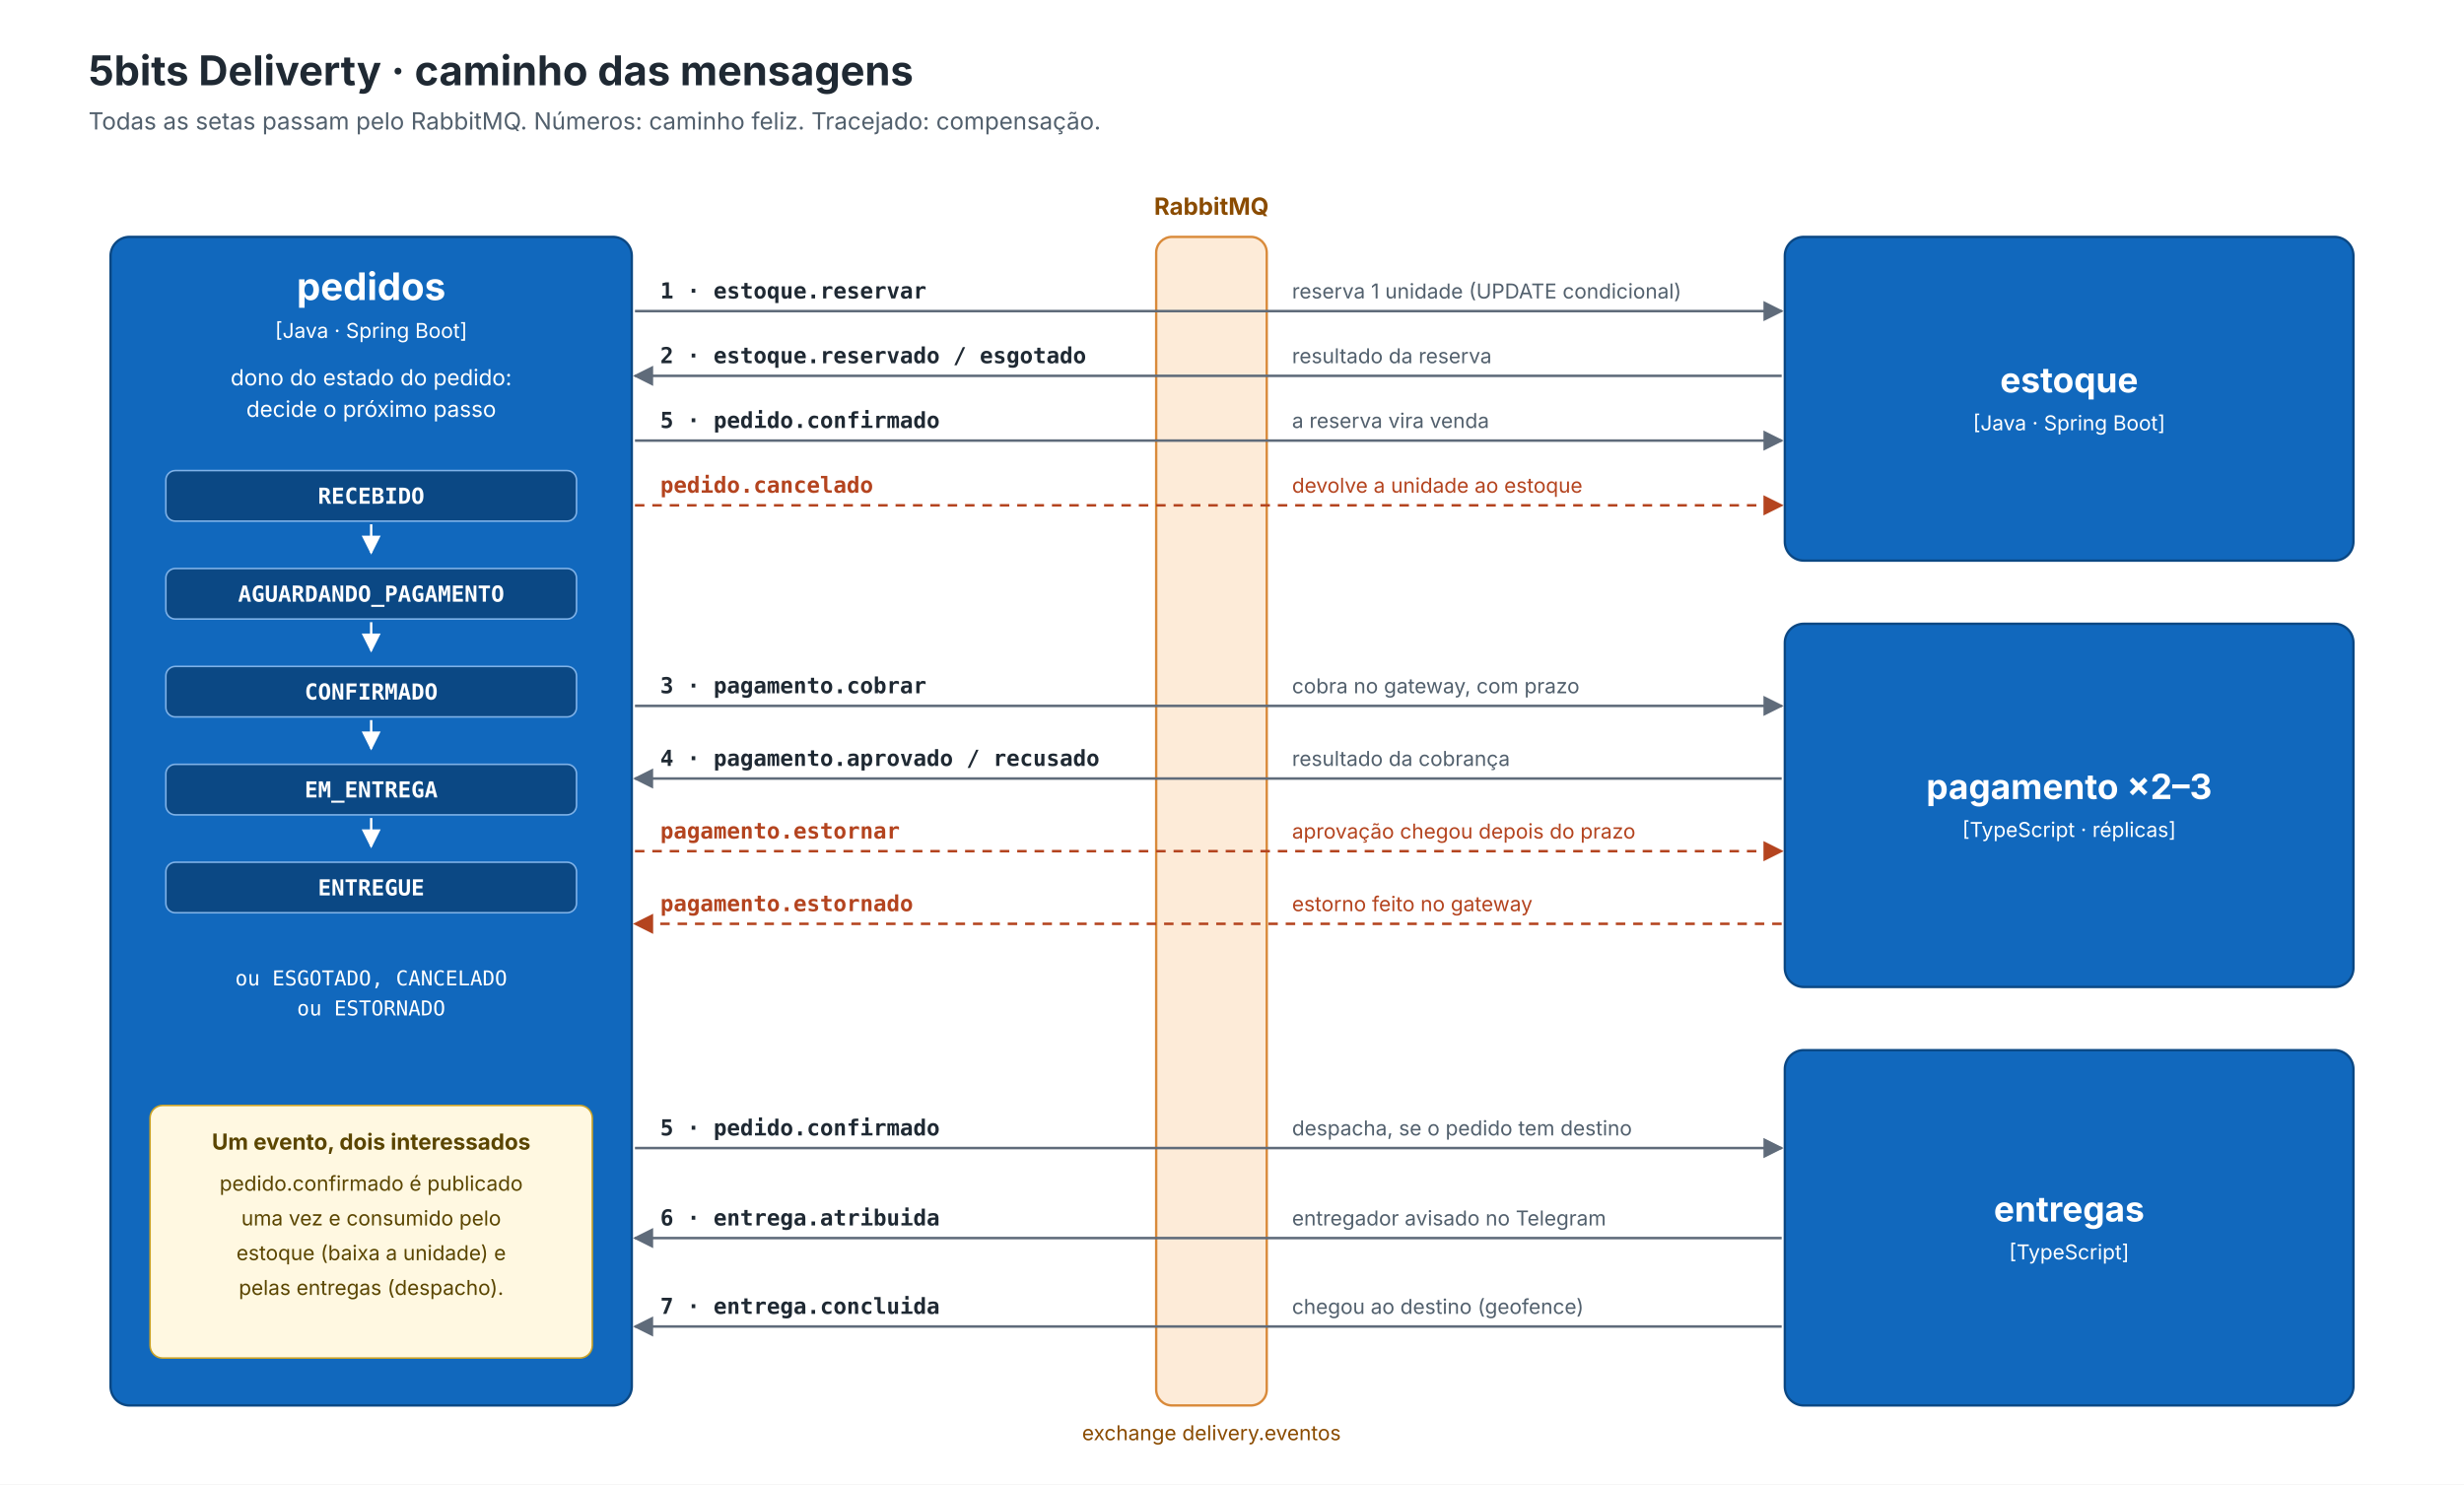
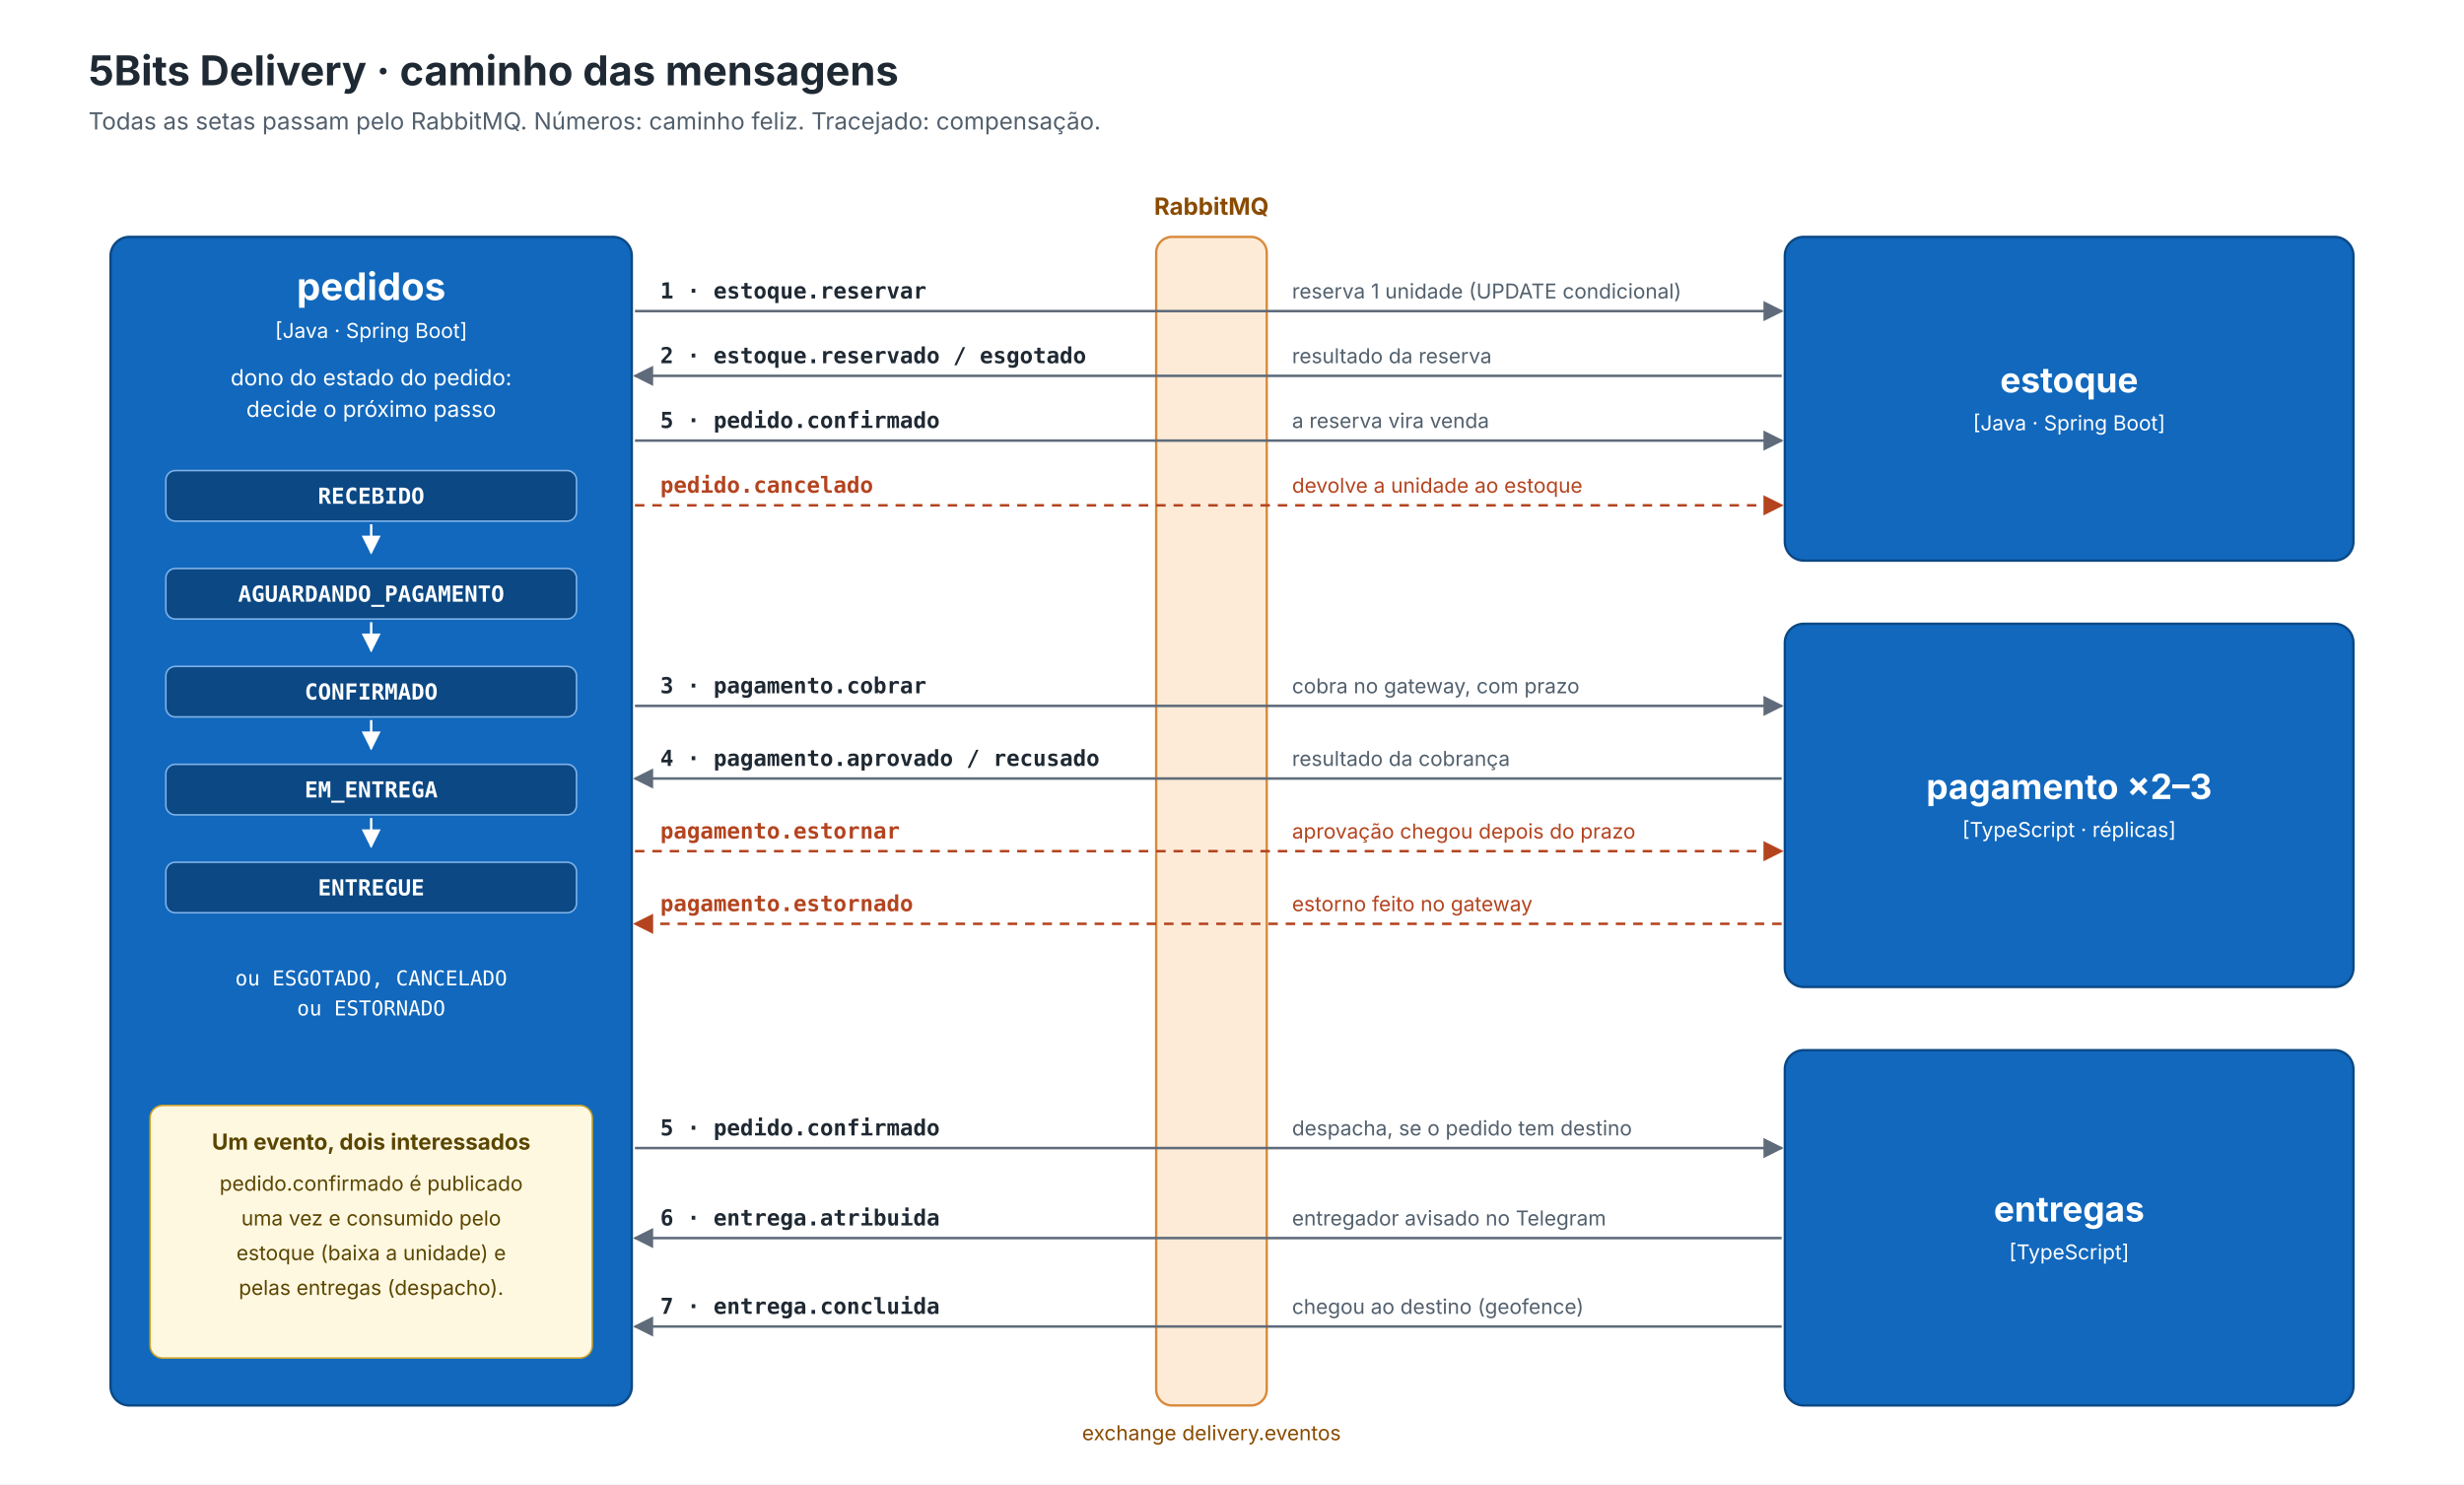
<svg xmlns="http://www.w3.org/2000/svg" width="1560" height="940" viewBox="0 0 1560 940">
  <defs>
    <marker id="seta" viewBox="0 0 10 10" refX="9" refY="5" markerWidth="8" markerHeight="8" orient="auto">
      <path d="M0,0 L10,5 L0,10 z" fill="context-stroke" />
    </marker>
    <marker id="seta-ini" viewBox="0 0 10 10" refX="1" refY="5" markerWidth="8" markerHeight="8" orient="auto">
      <path d="M10,0 L0,5 L10,10 z" fill="#5f6b7a" />
    </marker>
  </defs>
  <rect width="1560" height="940" fill="#ffffff" />
-   <text x="56" y="54" font-family="Inter, Arial, Helvetica, sans-serif" font-size="26" font-weight="700" fill="#1f2933" text-anchor="start">5bits Deliverty · caminho das mensagens</text>
+   <text x="56" y="54" font-family="Inter, Arial, Helvetica, sans-serif" font-size="26" font-weight="700" fill="#1f2933" text-anchor="start">5Bits Delivery · caminho das mensagens</text>
  <text x="56" y="82" font-family="Inter, Arial, Helvetica, sans-serif" font-size="15" font-weight="400" fill="#52606d" text-anchor="start">Todas as setas passam pelo RabbitMQ. Números: caminho feliz. Tracejado: compensação.</text>
  <rect x="70" y="150" width="330" height="740" rx="12" fill="#1168bd" stroke="#0b4884" stroke-width="1.5" />
  <text x="235" y="190" font-family="Inter, Arial, Helvetica, sans-serif" font-size="24" font-weight="700" fill="#ffffff" text-anchor="middle">pedidos</text>
  <text x="235" y="214" font-family="Inter, Arial, Helvetica, sans-serif" font-size="13" font-weight="400" fill="#ffffff" text-anchor="middle">[Java · Spring Boot]</text>
  <text x="235" y="244" font-family="Inter, Arial, Helvetica, sans-serif" font-size="14" font-weight="400" fill="#ffffff" text-anchor="middle">dono do estado do pedido:</text>
  <text x="235" y="264" font-family="Inter, Arial, Helvetica, sans-serif" font-size="14" font-weight="400" fill="#ffffff" text-anchor="middle">decide o próximo passo</text>
  <rect x="105" y="298" width="260" height="32" rx="6" fill="#0b4884" stroke="#7fb2e8" stroke-width="1" />
  <text x="235" y="319" font-family="'DejaVu Sans Mono', Consolas, 'Courier New', monospace" font-size="14" font-weight="700" fill="#ffffff" text-anchor="middle">RECEBIDO</text>
  <path d="M235,332 L235,350" stroke="#ffffff" stroke-width="1.5" marker-end="url(#seta)" />
  <rect x="105" y="360" width="260" height="32" rx="6" fill="#0b4884" stroke="#7fb2e8" stroke-width="1" />
  <text x="235" y="381" font-family="'DejaVu Sans Mono', Consolas, 'Courier New', monospace" font-size="14" font-weight="700" fill="#ffffff" text-anchor="middle">AGUARDANDO_PAGAMENTO</text>
  <path d="M235,394 L235,412" stroke="#ffffff" stroke-width="1.5" marker-end="url(#seta)" />
  <rect x="105" y="422" width="260" height="32" rx="6" fill="#0b4884" stroke="#7fb2e8" stroke-width="1" />
  <text x="235" y="443" font-family="'DejaVu Sans Mono', Consolas, 'Courier New', monospace" font-size="14" font-weight="700" fill="#ffffff" text-anchor="middle">CONFIRMADO</text>
  <path d="M235,456 L235,474" stroke="#ffffff" stroke-width="1.5" marker-end="url(#seta)" />
  <rect x="105" y="484" width="260" height="32" rx="6" fill="#0b4884" stroke="#7fb2e8" stroke-width="1" />
  <text x="235" y="505" font-family="'DejaVu Sans Mono', Consolas, 'Courier New', monospace" font-size="14" font-weight="700" fill="#ffffff" text-anchor="middle">EM_ENTREGA</text>
  <path d="M235,518 L235,536" stroke="#ffffff" stroke-width="1.5" marker-end="url(#seta)" />
  <rect x="105" y="546" width="260" height="32" rx="6" fill="#0b4884" stroke="#7fb2e8" stroke-width="1" />
  <text x="235" y="567" font-family="'DejaVu Sans Mono', Consolas, 'Courier New', monospace" font-size="14" font-weight="700" fill="#ffffff" text-anchor="middle">ENTREGUE</text>
  <text x="235" y="624" font-family="'DejaVu Sans Mono', Consolas, 'Courier New', monospace" font-size="13" font-weight="400" fill="#ffffff" text-anchor="middle">ou ESGOTADO, CANCELADO</text>
  <text x="235" y="643" font-family="'DejaVu Sans Mono', Consolas, 'Courier New', monospace" font-size="13" font-weight="400" fill="#ffffff" text-anchor="middle">ou ESTORNADO</text>
  <rect x="95" y="700" width="280" height="160" rx="8" fill="#fff8e1" stroke="#c9a227" />
  <text x="235" y="728" font-family="Inter, Arial, Helvetica, sans-serif" font-size="14" font-weight="700" fill="#5a4500" text-anchor="middle">Um evento, dois interessados</text>
  <text x="235" y="754" font-family="Inter, Arial, Helvetica, sans-serif" font-size="13" font-weight="400" fill="#5a4500" text-anchor="middle">pedido.confirmado é publicado</text>
  <text x="235" y="776" font-family="Inter, Arial, Helvetica, sans-serif" font-size="13" font-weight="400" fill="#5a4500" text-anchor="middle">uma vez e consumido pelo</text>
  <text x="235" y="798" font-family="Inter, Arial, Helvetica, sans-serif" font-size="13" font-weight="400" fill="#5a4500" text-anchor="middle">estoque (baixa a unidade) e</text>
  <text x="235" y="820" font-family="Inter, Arial, Helvetica, sans-serif" font-size="13" font-weight="400" fill="#5a4500" text-anchor="middle">pelas entregas (despacho).</text>
  <rect x="732" y="150" width="70" height="740" rx="10" fill="#fdebd8" stroke="#d98a3a" stroke-width="1.5" />
  <text x="767" y="136" font-family="Inter, Arial, Helvetica, sans-serif" font-size="15" font-weight="700" fill="#8a4b00" text-anchor="middle">RabbitMQ</text>
  <text x="767" y="912" font-family="Inter, Arial, Helvetica, sans-serif" font-size="13" font-weight="400" fill="#8a4b00" text-anchor="middle">exchange delivery.eventos</text>
  <rect x="1130" y="150" width="360" height="205" rx="12" fill="#1168bd" stroke="#0b4884" stroke-width="1.5" />
  <text x="1310" y="248.5" font-family="Inter, Arial, Helvetica, sans-serif" font-size="22" font-weight="700" fill="#ffffff" text-anchor="middle">estoque</text>
  <text x="1310" y="272.5" font-family="Inter, Arial, Helvetica, sans-serif" font-size="13" font-weight="400" fill="#ffffff" text-anchor="middle">[Java · Spring Boot]</text>
  <path d="M402,197 L1128,197" fill="none" stroke="#5f6b7a" stroke-width="1.6" marker-end="url(#seta)" />
  <text x="418" y="189" font-family="'DejaVu Sans Mono', Consolas, 'Courier New', monospace" font-size="14" font-weight="700" fill="#1f2933" text-anchor="start">1 · estoque.reservar</text>
  <text x="818" y="189" font-family="Inter, Arial, Helvetica, sans-serif" font-size="13" font-weight="400" fill="#52606d" text-anchor="start">reserva 1 unidade (UPDATE condicional)</text>
  <path d="M1128,238 L402,238" fill="none" stroke="#5f6b7a" stroke-width="1.6" marker-end="url(#seta)" />
  <text x="418" y="230" font-family="'DejaVu Sans Mono', Consolas, 'Courier New', monospace" font-size="14" font-weight="700" fill="#1f2933" text-anchor="start">2 · estoque.reservado / esgotado</text>
  <text x="818" y="230" font-family="Inter, Arial, Helvetica, sans-serif" font-size="13" font-weight="400" fill="#52606d" text-anchor="start">resultado da reserva</text>
  <path d="M402,279 L1128,279" fill="none" stroke="#5f6b7a" stroke-width="1.6" marker-end="url(#seta)" />
  <text x="418" y="271" font-family="'DejaVu Sans Mono', Consolas, 'Courier New', monospace" font-size="14" font-weight="700" fill="#1f2933" text-anchor="start">5 · pedido.confirmado</text>
  <text x="818" y="271" font-family="Inter, Arial, Helvetica, sans-serif" font-size="13" font-weight="400" fill="#52606d" text-anchor="start">a reserva vira venda</text>
  <path d="M402,320 L1128,320" fill="none" stroke="#b4441f" stroke-width="1.6" stroke-dasharray="6 5" marker-end="url(#seta)" />
  <text x="418" y="312" font-family="'DejaVu Sans Mono', Consolas, 'Courier New', monospace" font-size="14" font-weight="700" fill="#b4441f" text-anchor="start">pedido.cancelado</text>
  <text x="818" y="312" font-family="Inter, Arial, Helvetica, sans-serif" font-size="13" font-weight="400" fill="#b4441f" text-anchor="start">devolve a unidade ao estoque</text>
  <rect x="1130" y="395" width="360" height="230" rx="12" fill="#1168bd" stroke="#0b4884" stroke-width="1.5" />
  <text x="1310" y="506.0" font-family="Inter, Arial, Helvetica, sans-serif" font-size="22" font-weight="700" fill="#ffffff" text-anchor="middle">pagamento ×2–3</text>
  <text x="1310" y="530.0" font-family="Inter, Arial, Helvetica, sans-serif" font-size="13" font-weight="400" fill="#ffffff" text-anchor="middle">[TypeScript · réplicas]</text>
  <path d="M402,447 L1128,447" fill="none" stroke="#5f6b7a" stroke-width="1.6" marker-end="url(#seta)" />
  <text x="418" y="439" font-family="'DejaVu Sans Mono', Consolas, 'Courier New', monospace" font-size="14" font-weight="700" fill="#1f2933" text-anchor="start">3 · pagamento.cobrar</text>
  <text x="818" y="439" font-family="Inter, Arial, Helvetica, sans-serif" font-size="13" font-weight="400" fill="#52606d" text-anchor="start">cobra no gateway, com prazo</text>
  <path d="M1128,493 L402,493" fill="none" stroke="#5f6b7a" stroke-width="1.6" marker-end="url(#seta)" />
  <text x="418" y="485" font-family="'DejaVu Sans Mono', Consolas, 'Courier New', monospace" font-size="14" font-weight="700" fill="#1f2933" text-anchor="start">4 · pagamento.aprovado / recusado</text>
  <text x="818" y="485" font-family="Inter, Arial, Helvetica, sans-serif" font-size="13" font-weight="400" fill="#52606d" text-anchor="start">resultado da cobrança</text>
  <path d="M402,539 L1128,539" fill="none" stroke="#b4441f" stroke-width="1.6" stroke-dasharray="6 5" marker-end="url(#seta)" />
  <text x="418" y="531" font-family="'DejaVu Sans Mono', Consolas, 'Courier New', monospace" font-size="14" font-weight="700" fill="#b4441f" text-anchor="start">pagamento.estornar</text>
  <text x="818" y="531" font-family="Inter, Arial, Helvetica, sans-serif" font-size="13" font-weight="400" fill="#b4441f" text-anchor="start">aprovação chegou depois do prazo</text>
  <path d="M1128,585 L402,585" fill="none" stroke="#b4441f" stroke-width="1.6" stroke-dasharray="6 5" marker-end="url(#seta)" />
  <text x="418" y="577" font-family="'DejaVu Sans Mono', Consolas, 'Courier New', monospace" font-size="14" font-weight="700" fill="#b4441f" text-anchor="start">pagamento.estornado</text>
  <text x="818" y="577" font-family="Inter, Arial, Helvetica, sans-serif" font-size="13" font-weight="400" fill="#b4441f" text-anchor="start">estorno feito no gateway</text>
  <rect x="1130" y="665" width="360" height="225" rx="12" fill="#1168bd" stroke="#0b4884" stroke-width="1.5" />
  <text x="1310" y="773.5" font-family="Inter, Arial, Helvetica, sans-serif" font-size="22" font-weight="700" fill="#ffffff" text-anchor="middle">entregas</text>
  <text x="1310" y="797.5" font-family="Inter, Arial, Helvetica, sans-serif" font-size="13" font-weight="400" fill="#ffffff" text-anchor="middle">[TypeScript]</text>
  <path d="M402,727 L1128,727" fill="none" stroke="#5f6b7a" stroke-width="1.6" marker-end="url(#seta)" />
  <text x="418" y="719" font-family="'DejaVu Sans Mono', Consolas, 'Courier New', monospace" font-size="14" font-weight="700" fill="#1f2933" text-anchor="start">5 · pedido.confirmado</text>
  <text x="818" y="719" font-family="Inter, Arial, Helvetica, sans-serif" font-size="13" font-weight="400" fill="#52606d" text-anchor="start">despacha, se o pedido tem destino</text>
  <path d="M1128,784 L402,784" fill="none" stroke="#5f6b7a" stroke-width="1.6" marker-end="url(#seta)" />
  <text x="418" y="776" font-family="'DejaVu Sans Mono', Consolas, 'Courier New', monospace" font-size="14" font-weight="700" fill="#1f2933" text-anchor="start">6 · entrega.atribuida</text>
  <text x="818" y="776" font-family="Inter, Arial, Helvetica, sans-serif" font-size="13" font-weight="400" fill="#52606d" text-anchor="start">entregador avisado no Telegram</text>
  <path d="M1128,840 L402,840" fill="none" stroke="#5f6b7a" stroke-width="1.6" marker-end="url(#seta)" />
  <text x="418" y="832" font-family="'DejaVu Sans Mono', Consolas, 'Courier New', monospace" font-size="14" font-weight="700" fill="#1f2933" text-anchor="start">7 · entrega.concluida</text>
  <text x="818" y="832" font-family="Inter, Arial, Helvetica, sans-serif" font-size="13" font-weight="400" fill="#52606d" text-anchor="start">chegou ao destino (geofence)</text>
</svg>
